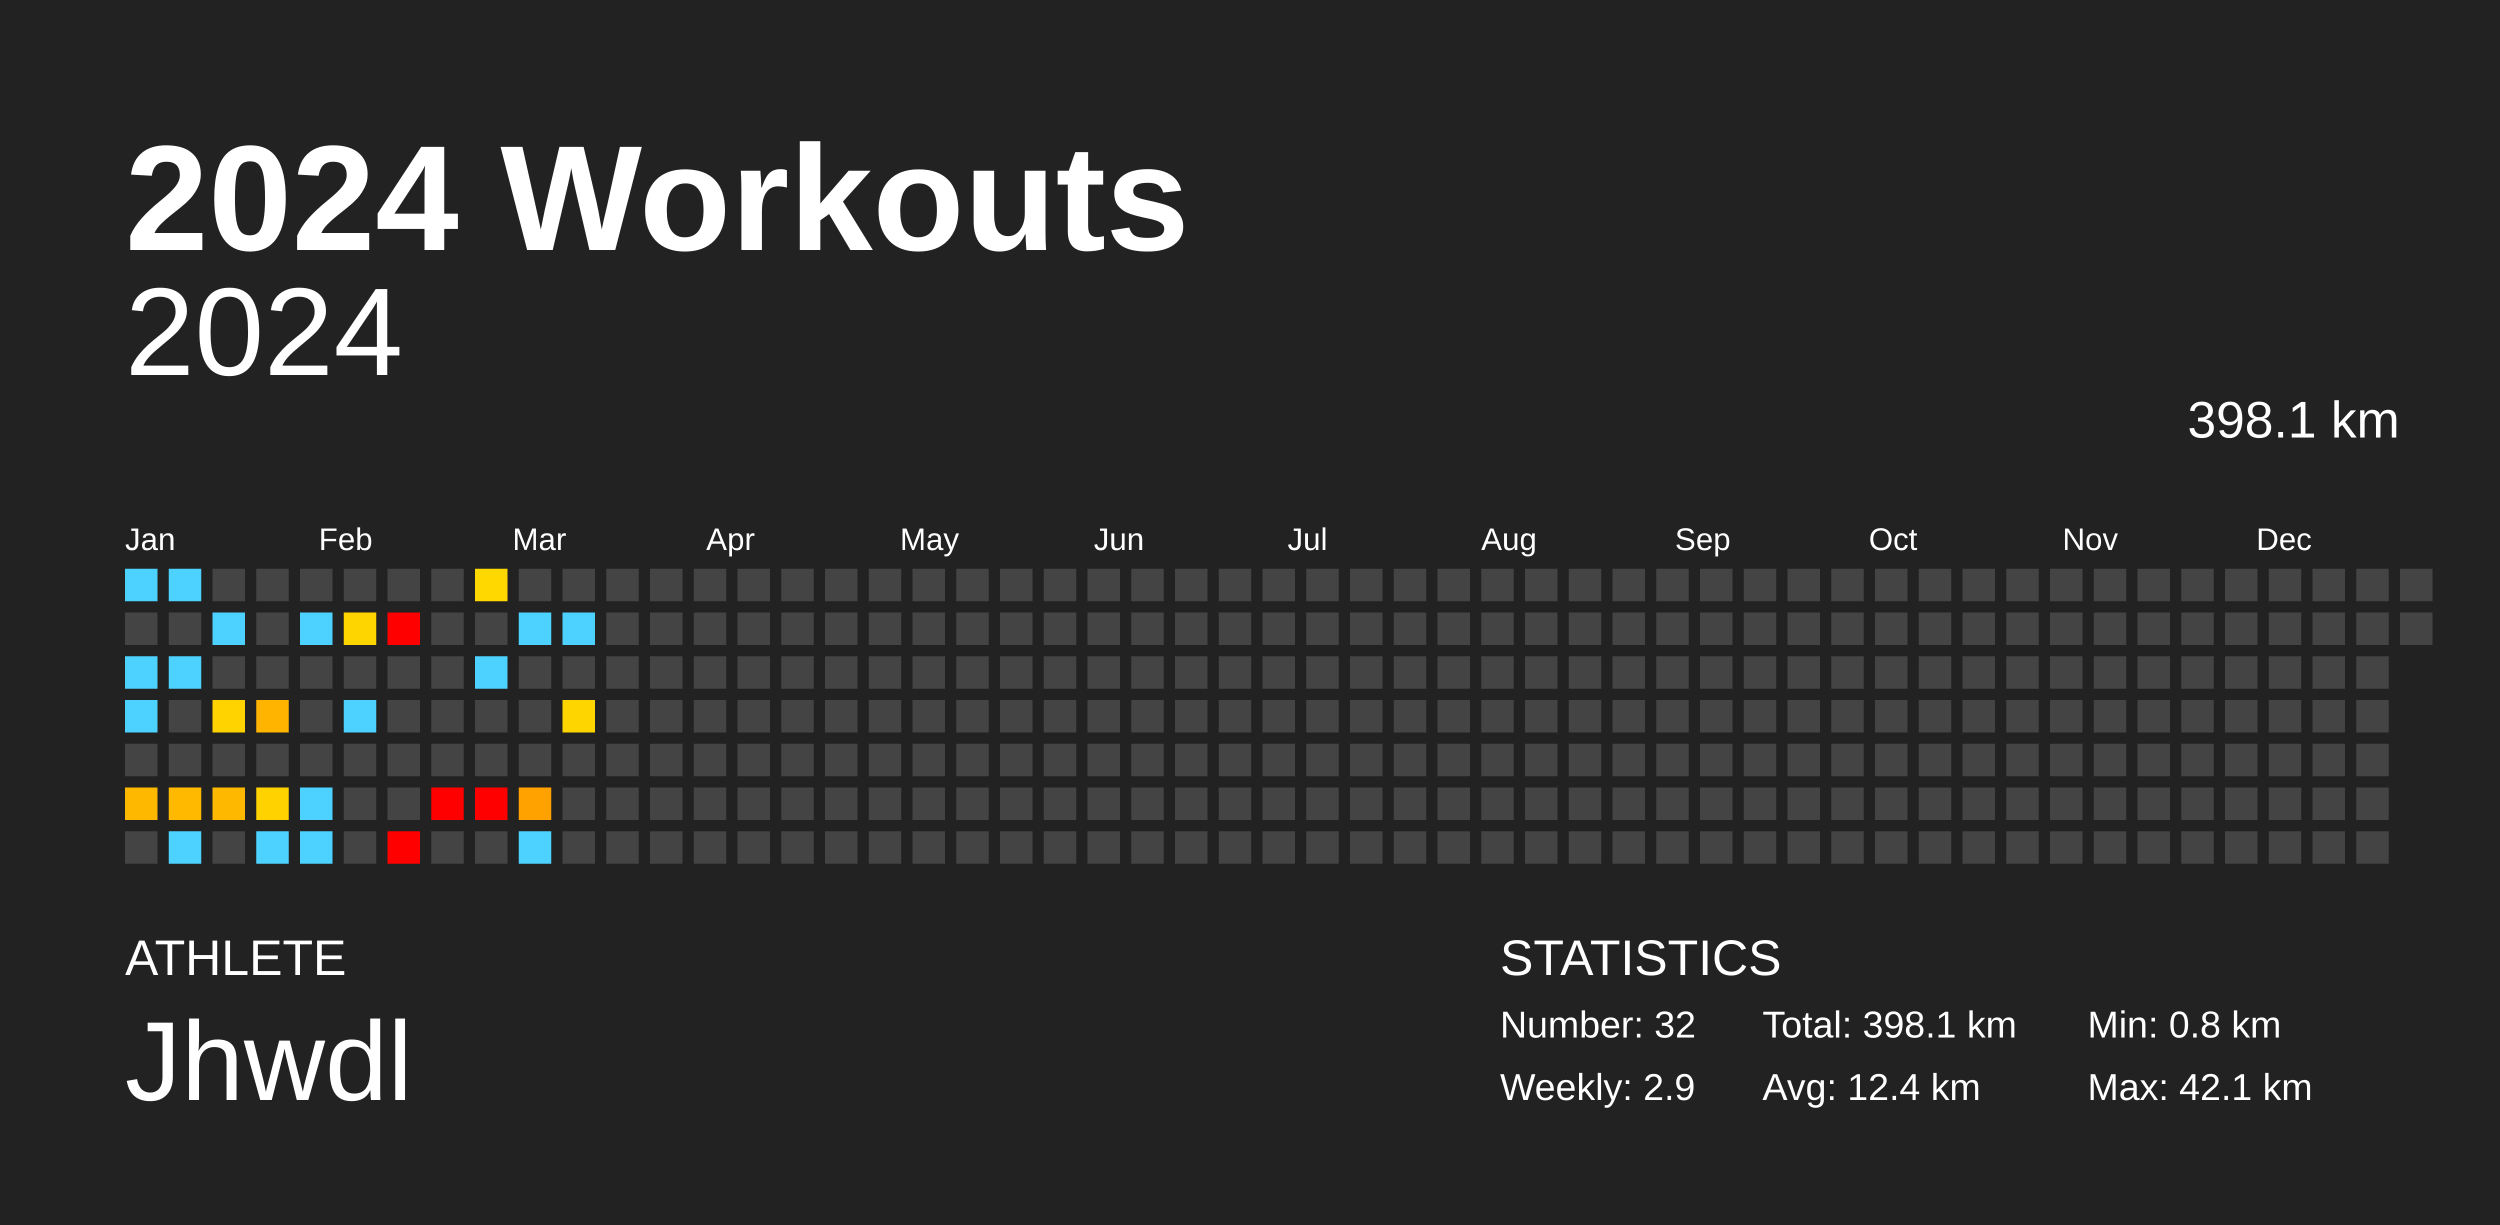
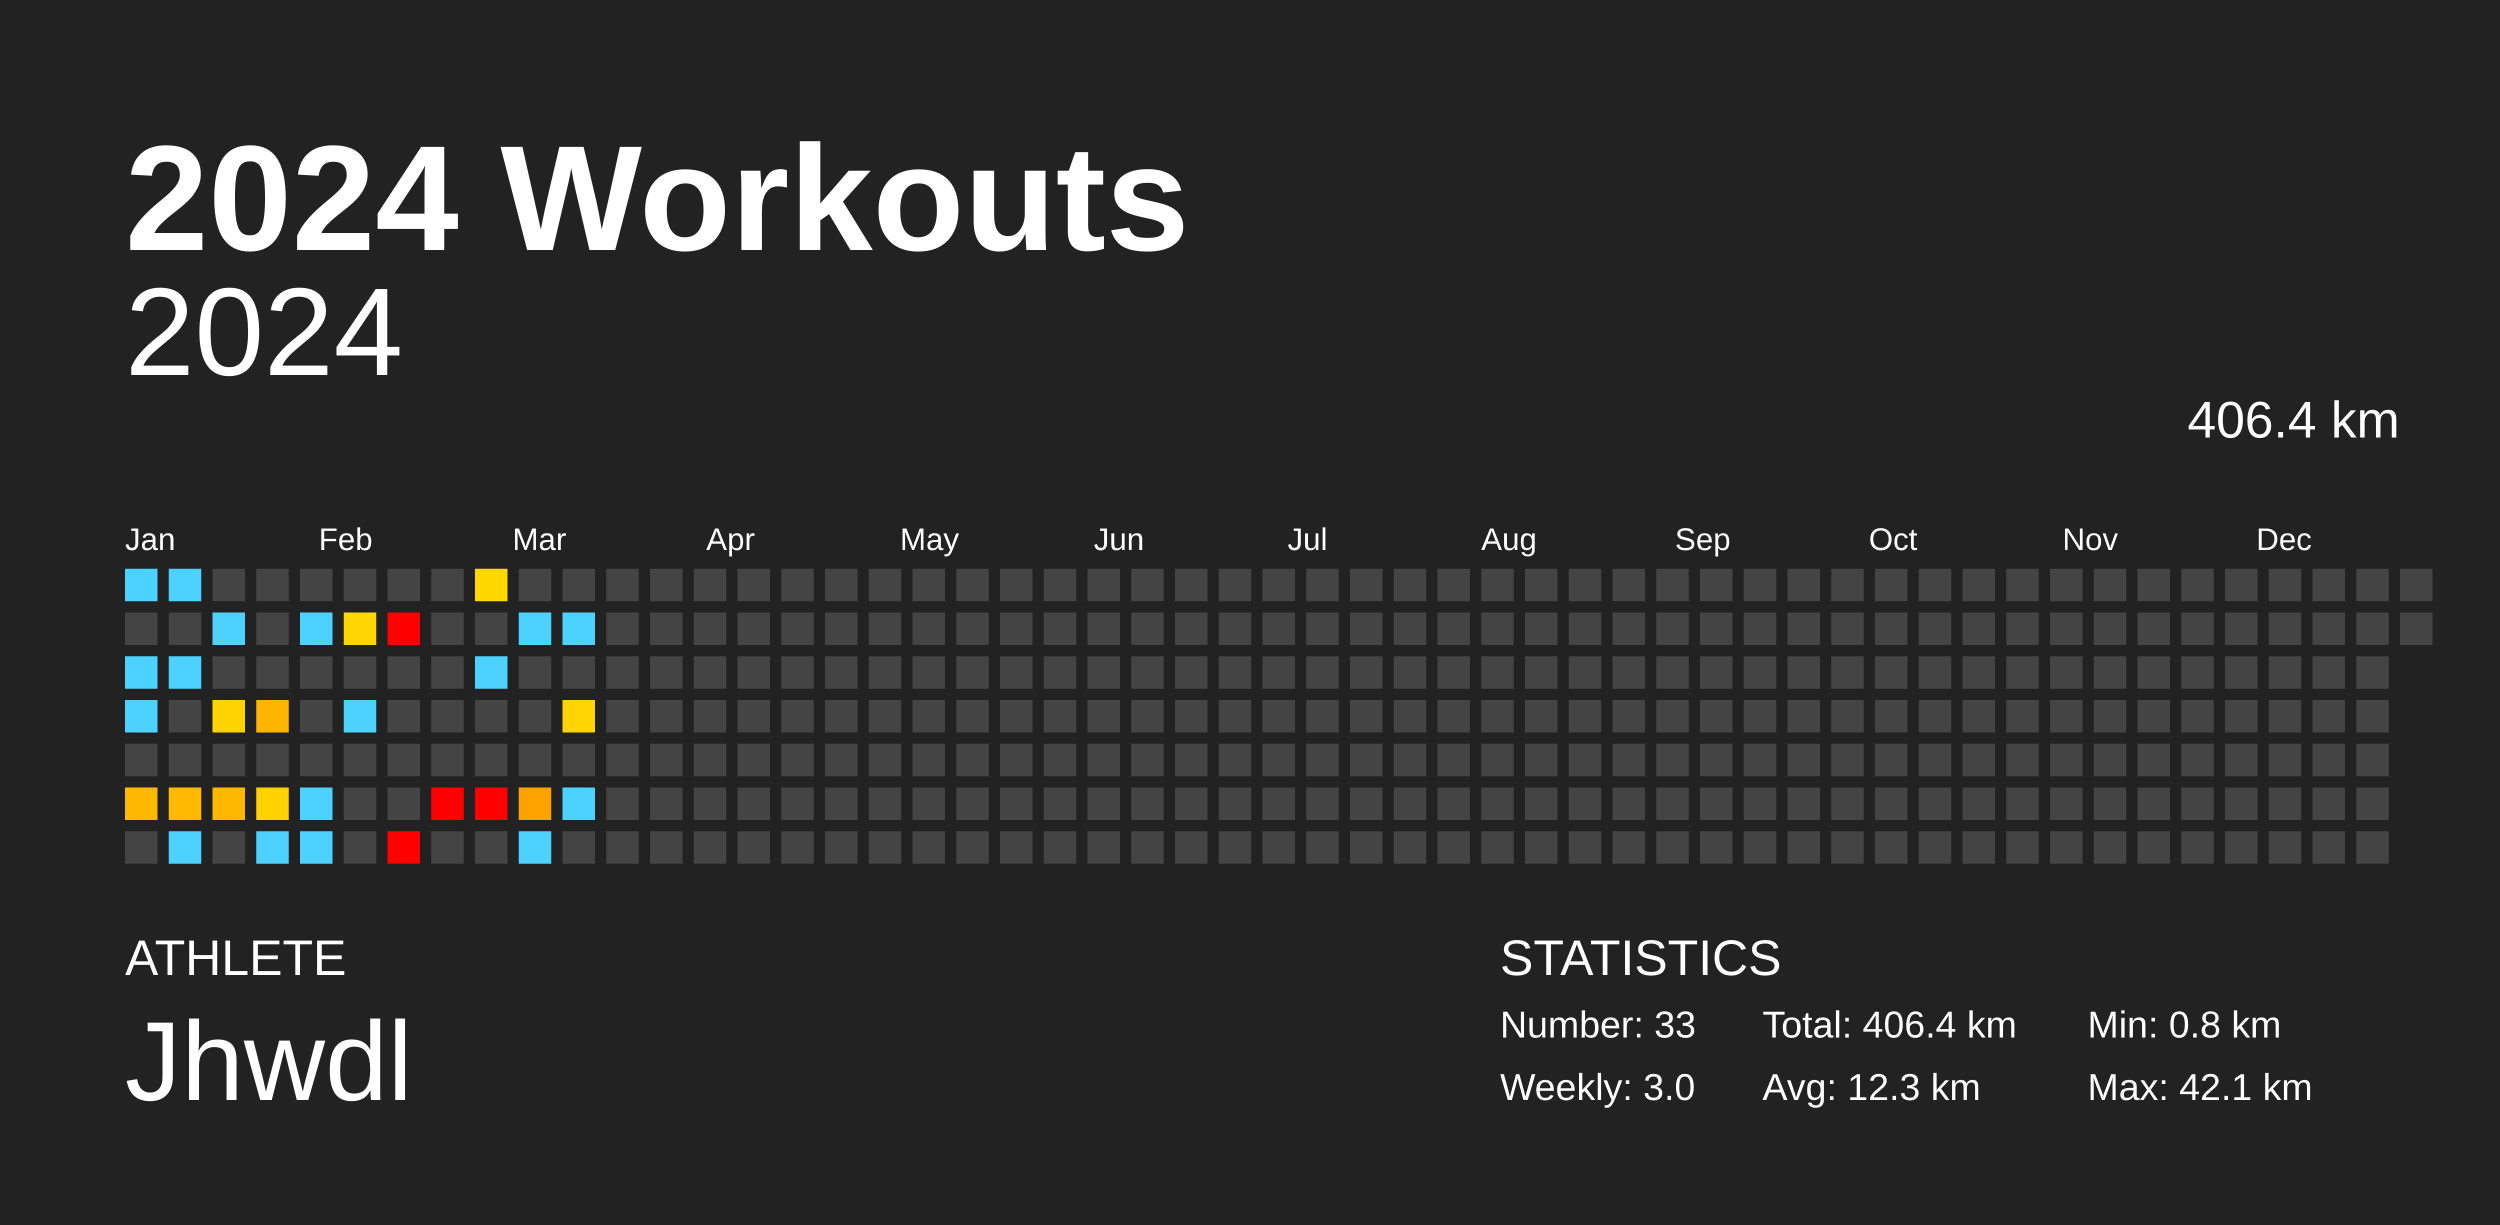
<svg xmlns="http://www.w3.org/2000/svg" baseProfile="full" height="98mm" version="1.1" viewBox="0,0,200,98" width="200mm">
  <defs />
  <rect fill="#222222" height="98" width="200" x="0" y="0" />
  <text fill="#FFFFFF" style="font-size:12px; font-family:Arial; font-weight:bold;" x="10" y="20">2024 Workouts</text>
  <text fill="#FFFFFF" style="font-size:4px; font-family:Arial" x="10" y="78">ATHLETE</text>
  <text fill="#FFFFFF" style="font-size:9px; font-family:Arial" x="10" y="88">Jhwdl</text>
  <text fill="#FFFFFF" style="font-size:4px; font-family:Arial" x="120" y="78">STATISTICS</text>
-   <text fill="#FFFFFF" style="font-size:3px; font-family:Arial" x="120" y="83">Number: 32</text>
-   <text fill="#FFFFFF" style="font-size:3px; font-family:Arial" x="120" y="88">Weekly: 2.9</text>
-   <text fill="#FFFFFF" style="font-size:3px; font-family:Arial" x="141" y="83">Total: 398.1 km</text>
-   <text fill="#FFFFFF" style="font-size:3px; font-family:Arial" x="141" y="88">Avg: 12.4 km</text>
+   <text fill="#FFFFFF" style="font-size:3px; font-family:Arial" x="120" y="83">Number: 33</text>
+   <text fill="#FFFFFF" style="font-size:3px; font-family:Arial" x="120" y="88">Weekly: 3.0</text>
+   <text fill="#FFFFFF" style="font-size:3px; font-family:Arial" x="141" y="83">Total: 406.4 km</text>
+   <text fill="#FFFFFF" style="font-size:3px; font-family:Arial" x="141" y="88">Avg: 12.3 km</text>
  <text fill="#FFFFFF" style="font-size:3px; font-family:Arial" x="167" y="83">Min: 0.8 km</text>
  <text fill="#FFFFFF" style="font-size:3px; font-family:Arial" x="167" y="88">Max: 42.1 km</text>
  <text alignment-baseline="hanging" fill="#FFFFFF" style="font-size:10.0px; font-family:Arial;" x="10" y="30">2024</text>
-   <text alignment-baseline="hanging" fill="#FFFFFF" style="font-size:4.125px; font-family:Arial;" x="175" y="35">398.1 km</text>
+   <text alignment-baseline="hanging" fill="#FFFFFF" style="font-size:4.125px; font-family:Arial;" x="175" y="35">406.4 km</text>
  <text fill="#FFFFFF" style="font-size:2.5px; font-family:Arial" x="10.0" y="44">Jan</text>
  <text fill="#FFFFFF" style="font-size:2.5px; font-family:Arial" x="25.5" y="44">Feb</text>
  <text fill="#FFFFFF" style="font-size:2.5px; font-family:Arial" x="41.0" y="44">Mar</text>
  <text fill="#FFFFFF" style="font-size:2.5px; font-family:Arial" x="56.5" y="44">Apr</text>
  <text fill="#FFFFFF" style="font-size:2.5px; font-family:Arial" x="72.0" y="44">May</text>
  <text fill="#FFFFFF" style="font-size:2.5px; font-family:Arial" x="87.5" y="44">Jun</text>
  <text fill="#FFFFFF" style="font-size:2.5px; font-family:Arial" x="103.0" y="44">Jul</text>
  <text fill="#FFFFFF" style="font-size:2.5px; font-family:Arial" x="118.5" y="44">Aug</text>
  <text fill="#FFFFFF" style="font-size:2.5px; font-family:Arial" x="134.0" y="44">Sep</text>
  <text fill="#FFFFFF" style="font-size:2.5px; font-family:Arial" x="149.5" y="44">Oct</text>
  <text fill="#FFFFFF" style="font-size:2.5px; font-family:Arial" x="165.0" y="44">Nov</text>
  <text fill="#FFFFFF" style="font-size:2.5px; font-family:Arial" x="180.5" y="44">Dec</text>
  <rect fill="#4dd2ff" height="2.6" width="2.6" x="10.0" y="45.5" />
  <rect fill="#444444" height="2.6" width="2.6" x="10.0" y="49.0" />
  <rect fill="#4dd2ff" height="2.6" width="2.6" x="10.0" y="52.5" />
  <rect fill="#4dd2ff" height="2.6" width="2.6" x="10.0" y="56.0" />
  <rect fill="#444444" height="2.6" width="2.6" x="10.0" y="59.5" />
  <rect fill="#ffb800" height="2.6" width="2.6" x="10.0" y="63.0" />
  <rect fill="#444444" height="2.6" width="2.6" x="10.0" y="66.5" />
  <rect fill="#4dd2ff" height="2.6" width="2.6" x="13.5" y="45.5" />
  <rect fill="#444444" height="2.6" width="2.6" x="13.5" y="49.0" />
  <rect fill="#4dd2ff" height="2.6" width="2.6" x="13.5" y="52.5" />
  <rect fill="#444444" height="2.6" width="2.6" x="13.5" y="56.0" />
  <rect fill="#444444" height="2.6" width="2.6" x="13.5" y="59.5" />
  <rect fill="#ffba00" height="2.6" width="2.6" x="13.5" y="63.0" />
  <rect fill="#4dd2ff" height="2.6" width="2.6" x="13.5" y="66.5" />
  <rect fill="#444444" height="2.6" width="2.6" x="17.0" y="45.5" />
  <rect fill="#4dd2ff" height="2.6" width="2.6" x="17.0" y="49.0" />
  <rect fill="#444444" height="2.6" width="2.6" x="17.0" y="52.5" />
  <rect fill="#ffd300" height="2.6" width="2.6" x="17.0" y="56.0" />
  <rect fill="#444444" height="2.6" width="2.6" x="17.0" y="59.5" />
  <rect fill="#ffb800" height="2.6" width="2.6" x="17.0" y="63.0" />
  <rect fill="#444444" height="2.6" width="2.6" x="17.0" y="66.5" />
  <rect fill="#444444" height="2.6" width="2.6" x="20.5" y="45.5" />
  <rect fill="#444444" height="2.6" width="2.6" x="20.5" y="49.0" />
  <rect fill="#444444" height="2.6" width="2.6" x="20.5" y="52.5" />
  <rect fill="#ffb500" height="2.6" width="2.6" x="20.5" y="56.0" />
  <rect fill="#444444" height="2.6" width="2.6" x="20.5" y="59.5" />
  <rect fill="#ffd200" height="2.6" width="2.6" x="20.5" y="63.0" />
  <rect fill="#4dd2ff" height="2.6" width="2.6" x="20.5" y="66.5" />
  <rect fill="#444444" height="2.6" width="2.6" x="24.0" y="45.5" />
  <rect fill="#4dd2ff" height="2.6" width="2.6" x="24.0" y="49.0" />
  <rect fill="#444444" height="2.6" width="2.6" x="24.0" y="52.5" />
  <rect fill="#444444" height="2.6" width="2.6" x="24.0" y="56.0" />
  <rect fill="#444444" height="2.6" width="2.6" x="24.0" y="59.5" />
  <rect fill="#4dd2ff" height="2.6" width="2.6" x="24.0" y="63.0" />
  <rect fill="#4dd2ff" height="2.6" width="2.6" x="24.0" y="66.5" />
  <rect fill="#444444" height="2.6" width="2.6" x="27.5" y="45.5" />
  <rect fill="#ffd500" height="2.6" width="2.6" x="27.5" y="49.0" />
  <rect fill="#444444" height="2.6" width="2.6" x="27.5" y="52.5" />
  <rect fill="#4dd2ff" height="2.6" width="2.6" x="27.5" y="56.0" />
  <rect fill="#444444" height="2.6" width="2.6" x="27.5" y="59.5" />
  <rect fill="#444444" height="2.6" width="2.6" x="27.5" y="63.0" />
  <rect fill="#444444" height="2.6" width="2.6" x="27.5" y="66.5" />
  <rect fill="#444444" height="2.6" width="2.6" x="31.0" y="45.5" />
  <rect fill="red" height="2.6" width="2.6" x="31.0" y="49.0" />
  <rect fill="#444444" height="2.6" width="2.6" x="31.0" y="52.5" />
  <rect fill="#444444" height="2.6" width="2.6" x="31.0" y="56.0" />
  <rect fill="#444444" height="2.6" width="2.6" x="31.0" y="59.5" />
  <rect fill="#444444" height="2.6" width="2.6" x="31.0" y="63.0" />
  <rect fill="red" height="2.6" width="2.6" x="31.0" y="66.5" />
  <rect fill="#444444" height="2.6" width="2.6" x="34.5" y="45.5" />
  <rect fill="#444444" height="2.6" width="2.6" x="34.5" y="49.0" />
  <rect fill="#444444" height="2.6" width="2.6" x="34.5" y="52.5" />
  <rect fill="#444444" height="2.6" width="2.6" x="34.5" y="56.0" />
  <rect fill="#444444" height="2.6" width="2.6" x="34.5" y="59.5" />
  <rect fill="red" height="2.6" width="2.6" x="34.5" y="63.0" />
  <rect fill="#444444" height="2.6" width="2.6" x="34.5" y="66.5" />
  <rect fill="#ffd800" height="2.6" width="2.6" x="38.0" y="45.5" />
  <rect fill="#444444" height="2.6" width="2.6" x="38.0" y="49.0" />
  <rect fill="#4dd2ff" height="2.6" width="2.6" x="38.0" y="52.5" />
  <rect fill="#444444" height="2.6" width="2.6" x="38.0" y="56.0" />
  <rect fill="#444444" height="2.6" width="2.6" x="38.0" y="59.5" />
  <rect fill="red" height="2.6" width="2.6" x="38.0" y="63.0" />
  <rect fill="#444444" height="2.6" width="2.6" x="38.0" y="66.5" />
  <rect fill="#444444" height="2.6" width="2.6" x="41.5" y="45.5" />
  <rect fill="#4dd2ff" height="2.6" width="2.6" x="41.5" y="49.0" />
  <rect fill="#444444" height="2.6" width="2.6" x="41.5" y="52.5" />
  <rect fill="#444444" height="2.6" width="2.6" x="41.5" y="56.0" />
  <rect fill="#444444" height="2.6" width="2.6" x="41.5" y="59.5" />
  <rect fill="#ffa200" height="2.6" width="2.6" x="41.5" y="63.0" />
  <rect fill="#4dd2ff" height="2.6" width="2.6" x="41.5" y="66.5" />
  <rect fill="#444444" height="2.6" width="2.6" x="45.0" y="45.5" />
  <rect fill="#4dd2ff" height="2.6" width="2.6" x="45.0" y="49.0" />
  <rect fill="#444444" height="2.6" width="2.6" x="45.0" y="52.5" />
  <rect fill="#ffd500" height="2.6" width="2.6" x="45.0" y="56.0" />
  <rect fill="#444444" height="2.6" width="2.6" x="45.0" y="59.5" />
-   <rect fill="#444444" height="2.6" width="2.6" x="45.0" y="63.0" />
+   <rect fill="#4dd2ff" height="2.6" width="2.6" x="45.0" y="63.0" />
  <rect fill="#444444" height="2.6" width="2.6" x="45.0" y="66.5" />
  <rect fill="#444444" height="2.6" width="2.6" x="48.5" y="45.5" />
  <rect fill="#444444" height="2.6" width="2.6" x="48.5" y="49.0" />
  <rect fill="#444444" height="2.6" width="2.6" x="48.5" y="52.5" />
  <rect fill="#444444" height="2.6" width="2.6" x="48.5" y="56.0" />
  <rect fill="#444444" height="2.6" width="2.6" x="48.5" y="59.5" />
  <rect fill="#444444" height="2.6" width="2.6" x="48.5" y="63.0" />
  <rect fill="#444444" height="2.6" width="2.6" x="48.5" y="66.5" />
  <rect fill="#444444" height="2.6" width="2.6" x="52.0" y="45.5" />
  <rect fill="#444444" height="2.6" width="2.6" x="52.0" y="49.0" />
  <rect fill="#444444" height="2.6" width="2.6" x="52.0" y="52.5" />
  <rect fill="#444444" height="2.6" width="2.6" x="52.0" y="56.0" />
  <rect fill="#444444" height="2.6" width="2.6" x="52.0" y="59.5" />
  <rect fill="#444444" height="2.6" width="2.6" x="52.0" y="63.0" />
  <rect fill="#444444" height="2.6" width="2.6" x="52.0" y="66.5" />
  <rect fill="#444444" height="2.6" width="2.6" x="55.5" y="45.5" />
  <rect fill="#444444" height="2.6" width="2.6" x="55.5" y="49.0" />
  <rect fill="#444444" height="2.6" width="2.6" x="55.5" y="52.5" />
  <rect fill="#444444" height="2.6" width="2.6" x="55.5" y="56.0" />
  <rect fill="#444444" height="2.6" width="2.6" x="55.5" y="59.5" />
  <rect fill="#444444" height="2.6" width="2.6" x="55.5" y="63.0" />
  <rect fill="#444444" height="2.6" width="2.6" x="55.5" y="66.5" />
  <rect fill="#444444" height="2.6" width="2.6" x="59.0" y="45.5" />
  <rect fill="#444444" height="2.6" width="2.6" x="59.0" y="49.0" />
  <rect fill="#444444" height="2.6" width="2.6" x="59.0" y="52.5" />
  <rect fill="#444444" height="2.6" width="2.6" x="59.0" y="56.0" />
  <rect fill="#444444" height="2.6" width="2.6" x="59.0" y="59.5" />
  <rect fill="#444444" height="2.6" width="2.6" x="59.0" y="63.0" />
  <rect fill="#444444" height="2.6" width="2.6" x="59.0" y="66.5" />
  <rect fill="#444444" height="2.6" width="2.6" x="62.5" y="45.5" />
  <rect fill="#444444" height="2.6" width="2.6" x="62.5" y="49.0" />
  <rect fill="#444444" height="2.6" width="2.6" x="62.5" y="52.5" />
  <rect fill="#444444" height="2.6" width="2.6" x="62.5" y="56.0" />
  <rect fill="#444444" height="2.6" width="2.6" x="62.5" y="59.5" />
  <rect fill="#444444" height="2.6" width="2.6" x="62.5" y="63.0" />
  <rect fill="#444444" height="2.6" width="2.6" x="62.5" y="66.5" />
  <rect fill="#444444" height="2.6" width="2.6" x="66.0" y="45.5" />
  <rect fill="#444444" height="2.6" width="2.6" x="66.0" y="49.0" />
  <rect fill="#444444" height="2.6" width="2.6" x="66.0" y="52.5" />
  <rect fill="#444444" height="2.6" width="2.6" x="66.0" y="56.0" />
  <rect fill="#444444" height="2.6" width="2.6" x="66.0" y="59.5" />
  <rect fill="#444444" height="2.6" width="2.6" x="66.0" y="63.0" />
  <rect fill="#444444" height="2.6" width="2.6" x="66.0" y="66.5" />
  <rect fill="#444444" height="2.6" width="2.6" x="69.5" y="45.5" />
  <rect fill="#444444" height="2.6" width="2.6" x="69.5" y="49.0" />
  <rect fill="#444444" height="2.6" width="2.6" x="69.5" y="52.5" />
  <rect fill="#444444" height="2.6" width="2.6" x="69.5" y="56.0" />
  <rect fill="#444444" height="2.6" width="2.6" x="69.5" y="59.5" />
  <rect fill="#444444" height="2.6" width="2.6" x="69.5" y="63.0" />
  <rect fill="#444444" height="2.6" width="2.6" x="69.5" y="66.5" />
  <rect fill="#444444" height="2.6" width="2.6" x="73.0" y="45.5" />
  <rect fill="#444444" height="2.6" width="2.6" x="73.0" y="49.0" />
  <rect fill="#444444" height="2.6" width="2.6" x="73.0" y="52.5" />
  <rect fill="#444444" height="2.6" width="2.6" x="73.0" y="56.0" />
  <rect fill="#444444" height="2.6" width="2.6" x="73.0" y="59.5" />
  <rect fill="#444444" height="2.6" width="2.6" x="73.0" y="63.0" />
  <rect fill="#444444" height="2.6" width="2.6" x="73.0" y="66.5" />
  <rect fill="#444444" height="2.6" width="2.6" x="76.5" y="45.5" />
  <rect fill="#444444" height="2.6" width="2.6" x="76.5" y="49.0" />
  <rect fill="#444444" height="2.6" width="2.6" x="76.5" y="52.5" />
  <rect fill="#444444" height="2.6" width="2.6" x="76.5" y="56.0" />
  <rect fill="#444444" height="2.6" width="2.6" x="76.5" y="59.5" />
  <rect fill="#444444" height="2.6" width="2.6" x="76.5" y="63.0" />
  <rect fill="#444444" height="2.6" width="2.6" x="76.5" y="66.5" />
  <rect fill="#444444" height="2.6" width="2.6" x="80.0" y="45.5" />
  <rect fill="#444444" height="2.6" width="2.6" x="80.0" y="49.0" />
  <rect fill="#444444" height="2.6" width="2.6" x="80.0" y="52.5" />
  <rect fill="#444444" height="2.6" width="2.6" x="80.0" y="56.0" />
  <rect fill="#444444" height="2.6" width="2.6" x="80.0" y="59.5" />
  <rect fill="#444444" height="2.6" width="2.6" x="80.0" y="63.0" />
  <rect fill="#444444" height="2.6" width="2.6" x="80.0" y="66.5" />
  <rect fill="#444444" height="2.6" width="2.6" x="83.5" y="45.5" />
  <rect fill="#444444" height="2.6" width="2.6" x="83.5" y="49.0" />
  <rect fill="#444444" height="2.6" width="2.6" x="83.5" y="52.5" />
  <rect fill="#444444" height="2.6" width="2.6" x="83.5" y="56.0" />
  <rect fill="#444444" height="2.6" width="2.6" x="83.5" y="59.5" />
  <rect fill="#444444" height="2.6" width="2.6" x="83.5" y="63.0" />
  <rect fill="#444444" height="2.6" width="2.6" x="83.5" y="66.5" />
  <rect fill="#444444" height="2.6" width="2.6" x="87.0" y="45.5" />
  <rect fill="#444444" height="2.6" width="2.6" x="87.0" y="49.0" />
  <rect fill="#444444" height="2.6" width="2.6" x="87.0" y="52.5" />
  <rect fill="#444444" height="2.6" width="2.6" x="87.0" y="56.0" />
  <rect fill="#444444" height="2.6" width="2.6" x="87.0" y="59.5" />
  <rect fill="#444444" height="2.6" width="2.6" x="87.0" y="63.0" />
  <rect fill="#444444" height="2.6" width="2.6" x="87.0" y="66.5" />
  <rect fill="#444444" height="2.6" width="2.6" x="90.5" y="45.5" />
  <rect fill="#444444" height="2.6" width="2.6" x="90.5" y="49.0" />
  <rect fill="#444444" height="2.6" width="2.6" x="90.5" y="52.5" />
  <rect fill="#444444" height="2.6" width="2.6" x="90.5" y="56.0" />
  <rect fill="#444444" height="2.6" width="2.6" x="90.5" y="59.5" />
  <rect fill="#444444" height="2.6" width="2.6" x="90.5" y="63.0" />
  <rect fill="#444444" height="2.6" width="2.6" x="90.5" y="66.5" />
  <rect fill="#444444" height="2.6" width="2.6" x="94.0" y="45.5" />
  <rect fill="#444444" height="2.6" width="2.6" x="94.0" y="49.0" />
  <rect fill="#444444" height="2.6" width="2.6" x="94.0" y="52.5" />
  <rect fill="#444444" height="2.6" width="2.6" x="94.0" y="56.0" />
  <rect fill="#444444" height="2.6" width="2.6" x="94.0" y="59.5" />
  <rect fill="#444444" height="2.6" width="2.6" x="94.0" y="63.0" />
  <rect fill="#444444" height="2.6" width="2.6" x="94.0" y="66.5" />
  <rect fill="#444444" height="2.6" width="2.6" x="97.5" y="45.5" />
  <rect fill="#444444" height="2.6" width="2.6" x="97.5" y="49.0" />
  <rect fill="#444444" height="2.6" width="2.6" x="97.5" y="52.5" />
  <rect fill="#444444" height="2.6" width="2.6" x="97.5" y="56.0" />
  <rect fill="#444444" height="2.6" width="2.6" x="97.5" y="59.5" />
  <rect fill="#444444" height="2.6" width="2.6" x="97.5" y="63.0" />
  <rect fill="#444444" height="2.6" width="2.6" x="97.5" y="66.5" />
  <rect fill="#444444" height="2.6" width="2.6" x="101.0" y="45.5" />
  <rect fill="#444444" height="2.6" width="2.6" x="101.0" y="49.0" />
  <rect fill="#444444" height="2.6" width="2.6" x="101.0" y="52.5" />
  <rect fill="#444444" height="2.6" width="2.6" x="101.0" y="56.0" />
  <rect fill="#444444" height="2.6" width="2.6" x="101.0" y="59.5" />
  <rect fill="#444444" height="2.6" width="2.6" x="101.0" y="63.0" />
  <rect fill="#444444" height="2.6" width="2.6" x="101.0" y="66.5" />
  <rect fill="#444444" height="2.6" width="2.6" x="104.5" y="45.5" />
  <rect fill="#444444" height="2.6" width="2.6" x="104.5" y="49.0" />
  <rect fill="#444444" height="2.6" width="2.6" x="104.5" y="52.5" />
  <rect fill="#444444" height="2.6" width="2.6" x="104.5" y="56.0" />
  <rect fill="#444444" height="2.6" width="2.6" x="104.5" y="59.5" />
  <rect fill="#444444" height="2.6" width="2.6" x="104.5" y="63.0" />
  <rect fill="#444444" height="2.6" width="2.6" x="104.5" y="66.5" />
  <rect fill="#444444" height="2.6" width="2.6" x="108.0" y="45.5" />
  <rect fill="#444444" height="2.6" width="2.6" x="108.0" y="49.0" />
  <rect fill="#444444" height="2.6" width="2.6" x="108.0" y="52.5" />
  <rect fill="#444444" height="2.6" width="2.6" x="108.0" y="56.0" />
  <rect fill="#444444" height="2.6" width="2.6" x="108.0" y="59.5" />
  <rect fill="#444444" height="2.6" width="2.6" x="108.0" y="63.0" />
  <rect fill="#444444" height="2.6" width="2.6" x="108.0" y="66.5" />
  <rect fill="#444444" height="2.6" width="2.6" x="111.5" y="45.5" />
  <rect fill="#444444" height="2.6" width="2.6" x="111.5" y="49.0" />
  <rect fill="#444444" height="2.6" width="2.6" x="111.5" y="52.5" />
  <rect fill="#444444" height="2.6" width="2.6" x="111.5" y="56.0" />
  <rect fill="#444444" height="2.6" width="2.6" x="111.5" y="59.5" />
  <rect fill="#444444" height="2.6" width="2.6" x="111.5" y="63.0" />
  <rect fill="#444444" height="2.6" width="2.6" x="111.5" y="66.5" />
  <rect fill="#444444" height="2.6" width="2.6" x="115.0" y="45.5" />
  <rect fill="#444444" height="2.6" width="2.6" x="115.0" y="49.0" />
  <rect fill="#444444" height="2.6" width="2.6" x="115.0" y="52.5" />
  <rect fill="#444444" height="2.6" width="2.6" x="115.0" y="56.0" />
  <rect fill="#444444" height="2.6" width="2.6" x="115.0" y="59.5" />
  <rect fill="#444444" height="2.6" width="2.6" x="115.0" y="63.0" />
  <rect fill="#444444" height="2.6" width="2.6" x="115.0" y="66.5" />
  <rect fill="#444444" height="2.6" width="2.6" x="118.5" y="45.5" />
  <rect fill="#444444" height="2.6" width="2.6" x="118.5" y="49.0" />
  <rect fill="#444444" height="2.6" width="2.6" x="118.5" y="52.5" />
  <rect fill="#444444" height="2.6" width="2.6" x="118.5" y="56.0" />
  <rect fill="#444444" height="2.6" width="2.6" x="118.5" y="59.5" />
  <rect fill="#444444" height="2.6" width="2.6" x="118.5" y="63.0" />
  <rect fill="#444444" height="2.6" width="2.6" x="118.5" y="66.5" />
  <rect fill="#444444" height="2.6" width="2.6" x="122.0" y="45.5" />
  <rect fill="#444444" height="2.6" width="2.6" x="122.0" y="49.0" />
  <rect fill="#444444" height="2.6" width="2.6" x="122.0" y="52.5" />
  <rect fill="#444444" height="2.6" width="2.6" x="122.0" y="56.0" />
  <rect fill="#444444" height="2.6" width="2.6" x="122.0" y="59.5" />
  <rect fill="#444444" height="2.6" width="2.6" x="122.0" y="63.0" />
  <rect fill="#444444" height="2.6" width="2.6" x="122.0" y="66.5" />
  <rect fill="#444444" height="2.6" width="2.6" x="125.5" y="45.5" />
  <rect fill="#444444" height="2.6" width="2.6" x="125.5" y="49.0" />
  <rect fill="#444444" height="2.6" width="2.6" x="125.5" y="52.5" />
  <rect fill="#444444" height="2.6" width="2.6" x="125.5" y="56.0" />
  <rect fill="#444444" height="2.6" width="2.6" x="125.5" y="59.5" />
  <rect fill="#444444" height="2.6" width="2.6" x="125.5" y="63.0" />
  <rect fill="#444444" height="2.6" width="2.6" x="125.5" y="66.5" />
  <rect fill="#444444" height="2.6" width="2.6" x="129.0" y="45.5" />
  <rect fill="#444444" height="2.6" width="2.6" x="129.0" y="49.0" />
  <rect fill="#444444" height="2.6" width="2.6" x="129.0" y="52.5" />
  <rect fill="#444444" height="2.6" width="2.6" x="129.0" y="56.0" />
  <rect fill="#444444" height="2.6" width="2.6" x="129.0" y="59.5" />
  <rect fill="#444444" height="2.6" width="2.6" x="129.0" y="63.0" />
  <rect fill="#444444" height="2.6" width="2.6" x="129.0" y="66.5" />
  <rect fill="#444444" height="2.6" width="2.6" x="132.5" y="45.5" />
  <rect fill="#444444" height="2.6" width="2.6" x="132.5" y="49.0" />
  <rect fill="#444444" height="2.6" width="2.6" x="132.5" y="52.5" />
  <rect fill="#444444" height="2.6" width="2.6" x="132.5" y="56.0" />
  <rect fill="#444444" height="2.6" width="2.6" x="132.5" y="59.5" />
  <rect fill="#444444" height="2.6" width="2.6" x="132.5" y="63.0" />
  <rect fill="#444444" height="2.6" width="2.6" x="132.5" y="66.5" />
  <rect fill="#444444" height="2.6" width="2.6" x="136.0" y="45.5" />
  <rect fill="#444444" height="2.6" width="2.6" x="136.0" y="49.0" />
  <rect fill="#444444" height="2.6" width="2.6" x="136.0" y="52.5" />
  <rect fill="#444444" height="2.6" width="2.6" x="136.0" y="56.0" />
  <rect fill="#444444" height="2.6" width="2.6" x="136.0" y="59.5" />
  <rect fill="#444444" height="2.6" width="2.6" x="136.0" y="63.0" />
  <rect fill="#444444" height="2.6" width="2.6" x="136.0" y="66.5" />
  <rect fill="#444444" height="2.6" width="2.6" x="139.5" y="45.5" />
  <rect fill="#444444" height="2.6" width="2.6" x="139.5" y="49.0" />
  <rect fill="#444444" height="2.6" width="2.6" x="139.5" y="52.5" />
  <rect fill="#444444" height="2.6" width="2.6" x="139.5" y="56.0" />
  <rect fill="#444444" height="2.6" width="2.6" x="139.5" y="59.5" />
  <rect fill="#444444" height="2.6" width="2.6" x="139.5" y="63.0" />
  <rect fill="#444444" height="2.6" width="2.6" x="139.5" y="66.5" />
  <rect fill="#444444" height="2.6" width="2.6" x="143.0" y="45.5" />
  <rect fill="#444444" height="2.6" width="2.6" x="143.0" y="49.0" />
  <rect fill="#444444" height="2.6" width="2.6" x="143.0" y="52.5" />
  <rect fill="#444444" height="2.6" width="2.6" x="143.0" y="56.0" />
  <rect fill="#444444" height="2.6" width="2.6" x="143.0" y="59.5" />
  <rect fill="#444444" height="2.6" width="2.6" x="143.0" y="63.0" />
  <rect fill="#444444" height="2.6" width="2.6" x="143.0" y="66.5" />
  <rect fill="#444444" height="2.6" width="2.6" x="146.5" y="45.5" />
  <rect fill="#444444" height="2.6" width="2.6" x="146.5" y="49.0" />
  <rect fill="#444444" height="2.6" width="2.6" x="146.5" y="52.5" />
  <rect fill="#444444" height="2.6" width="2.6" x="146.5" y="56.0" />
  <rect fill="#444444" height="2.6" width="2.6" x="146.5" y="59.5" />
  <rect fill="#444444" height="2.6" width="2.6" x="146.5" y="63.0" />
  <rect fill="#444444" height="2.6" width="2.6" x="146.5" y="66.5" />
  <rect fill="#444444" height="2.6" width="2.6" x="150.0" y="45.5" />
  <rect fill="#444444" height="2.6" width="2.6" x="150.0" y="49.0" />
  <rect fill="#444444" height="2.6" width="2.6" x="150.0" y="52.5" />
  <rect fill="#444444" height="2.6" width="2.6" x="150.0" y="56.0" />
  <rect fill="#444444" height="2.6" width="2.6" x="150.0" y="59.5" />
  <rect fill="#444444" height="2.6" width="2.6" x="150.0" y="63.0" />
  <rect fill="#444444" height="2.6" width="2.6" x="150.0" y="66.5" />
  <rect fill="#444444" height="2.6" width="2.6" x="153.5" y="45.5" />
  <rect fill="#444444" height="2.6" width="2.6" x="153.5" y="49.0" />
  <rect fill="#444444" height="2.6" width="2.6" x="153.5" y="52.5" />
  <rect fill="#444444" height="2.6" width="2.6" x="153.5" y="56.0" />
  <rect fill="#444444" height="2.6" width="2.6" x="153.5" y="59.5" />
  <rect fill="#444444" height="2.6" width="2.6" x="153.5" y="63.0" />
  <rect fill="#444444" height="2.6" width="2.6" x="153.5" y="66.5" />
  <rect fill="#444444" height="2.6" width="2.6" x="157.0" y="45.5" />
  <rect fill="#444444" height="2.6" width="2.6" x="157.0" y="49.0" />
  <rect fill="#444444" height="2.6" width="2.6" x="157.0" y="52.5" />
  <rect fill="#444444" height="2.6" width="2.6" x="157.0" y="56.0" />
  <rect fill="#444444" height="2.6" width="2.6" x="157.0" y="59.5" />
  <rect fill="#444444" height="2.6" width="2.6" x="157.0" y="63.0" />
  <rect fill="#444444" height="2.6" width="2.6" x="157.0" y="66.5" />
  <rect fill="#444444" height="2.6" width="2.6" x="160.5" y="45.5" />
  <rect fill="#444444" height="2.6" width="2.6" x="160.5" y="49.0" />
  <rect fill="#444444" height="2.6" width="2.6" x="160.5" y="52.5" />
  <rect fill="#444444" height="2.6" width="2.6" x="160.5" y="56.0" />
  <rect fill="#444444" height="2.6" width="2.6" x="160.5" y="59.5" />
  <rect fill="#444444" height="2.6" width="2.6" x="160.5" y="63.0" />
  <rect fill="#444444" height="2.6" width="2.6" x="160.5" y="66.5" />
  <rect fill="#444444" height="2.6" width="2.6" x="164.0" y="45.5" />
  <rect fill="#444444" height="2.6" width="2.6" x="164.0" y="49.0" />
  <rect fill="#444444" height="2.6" width="2.6" x="164.0" y="52.5" />
  <rect fill="#444444" height="2.6" width="2.6" x="164.0" y="56.0" />
  <rect fill="#444444" height="2.6" width="2.6" x="164.0" y="59.5" />
  <rect fill="#444444" height="2.6" width="2.6" x="164.0" y="63.0" />
  <rect fill="#444444" height="2.6" width="2.6" x="164.0" y="66.5" />
  <rect fill="#444444" height="2.6" width="2.6" x="167.5" y="45.5" />
  <rect fill="#444444" height="2.6" width="2.6" x="167.5" y="49.0" />
  <rect fill="#444444" height="2.6" width="2.6" x="167.5" y="52.5" />
  <rect fill="#444444" height="2.6" width="2.6" x="167.5" y="56.0" />
  <rect fill="#444444" height="2.6" width="2.6" x="167.5" y="59.5" />
  <rect fill="#444444" height="2.6" width="2.6" x="167.5" y="63.0" />
  <rect fill="#444444" height="2.6" width="2.6" x="167.5" y="66.5" />
  <rect fill="#444444" height="2.6" width="2.6" x="171.0" y="45.5" />
  <rect fill="#444444" height="2.6" width="2.6" x="171.0" y="49.0" />
  <rect fill="#444444" height="2.6" width="2.6" x="171.0" y="52.5" />
  <rect fill="#444444" height="2.6" width="2.6" x="171.0" y="56.0" />
  <rect fill="#444444" height="2.6" width="2.6" x="171.0" y="59.5" />
  <rect fill="#444444" height="2.6" width="2.6" x="171.0" y="63.0" />
  <rect fill="#444444" height="2.6" width="2.6" x="171.0" y="66.5" />
  <rect fill="#444444" height="2.6" width="2.6" x="174.5" y="45.5" />
  <rect fill="#444444" height="2.6" width="2.6" x="174.5" y="49.0" />
  <rect fill="#444444" height="2.6" width="2.6" x="174.5" y="52.5" />
  <rect fill="#444444" height="2.6" width="2.6" x="174.5" y="56.0" />
  <rect fill="#444444" height="2.6" width="2.6" x="174.5" y="59.5" />
  <rect fill="#444444" height="2.6" width="2.6" x="174.5" y="63.0" />
  <rect fill="#444444" height="2.6" width="2.6" x="174.5" y="66.5" />
  <rect fill="#444444" height="2.6" width="2.6" x="178.0" y="45.5" />
  <rect fill="#444444" height="2.6" width="2.6" x="178.0" y="49.0" />
  <rect fill="#444444" height="2.6" width="2.6" x="178.0" y="52.5" />
  <rect fill="#444444" height="2.6" width="2.6" x="178.0" y="56.0" />
  <rect fill="#444444" height="2.6" width="2.6" x="178.0" y="59.5" />
  <rect fill="#444444" height="2.6" width="2.6" x="178.0" y="63.0" />
  <rect fill="#444444" height="2.6" width="2.6" x="178.0" y="66.5" />
  <rect fill="#444444" height="2.6" width="2.6" x="181.5" y="45.5" />
  <rect fill="#444444" height="2.6" width="2.6" x="181.5" y="49.0" />
  <rect fill="#444444" height="2.6" width="2.6" x="181.5" y="52.5" />
  <rect fill="#444444" height="2.6" width="2.6" x="181.5" y="56.0" />
  <rect fill="#444444" height="2.6" width="2.6" x="181.5" y="59.5" />
  <rect fill="#444444" height="2.6" width="2.6" x="181.5" y="63.0" />
  <rect fill="#444444" height="2.6" width="2.6" x="181.5" y="66.5" />
  <rect fill="#444444" height="2.6" width="2.6" x="185.0" y="45.5" />
  <rect fill="#444444" height="2.6" width="2.6" x="185.0" y="49.0" />
  <rect fill="#444444" height="2.6" width="2.6" x="185.0" y="52.5" />
  <rect fill="#444444" height="2.6" width="2.6" x="185.0" y="56.0" />
  <rect fill="#444444" height="2.6" width="2.6" x="185.0" y="59.5" />
  <rect fill="#444444" height="2.6" width="2.6" x="185.0" y="63.0" />
  <rect fill="#444444" height="2.6" width="2.6" x="185.0" y="66.5" />
  <rect fill="#444444" height="2.6" width="2.6" x="188.5" y="45.5" />
  <rect fill="#444444" height="2.6" width="2.6" x="188.5" y="49.0" />
  <rect fill="#444444" height="2.6" width="2.6" x="188.5" y="52.5" />
  <rect fill="#444444" height="2.6" width="2.6" x="188.5" y="56.0" />
  <rect fill="#444444" height="2.6" width="2.6" x="188.5" y="59.5" />
  <rect fill="#444444" height="2.6" width="2.6" x="188.5" y="63.0" />
  <rect fill="#444444" height="2.6" width="2.6" x="188.5" y="66.5" />
  <rect fill="#444444" height="2.6" width="2.6" x="192.0" y="45.5" />
  <rect fill="#444444" height="2.6" width="2.6" x="192.0" y="49.0" />
</svg>
